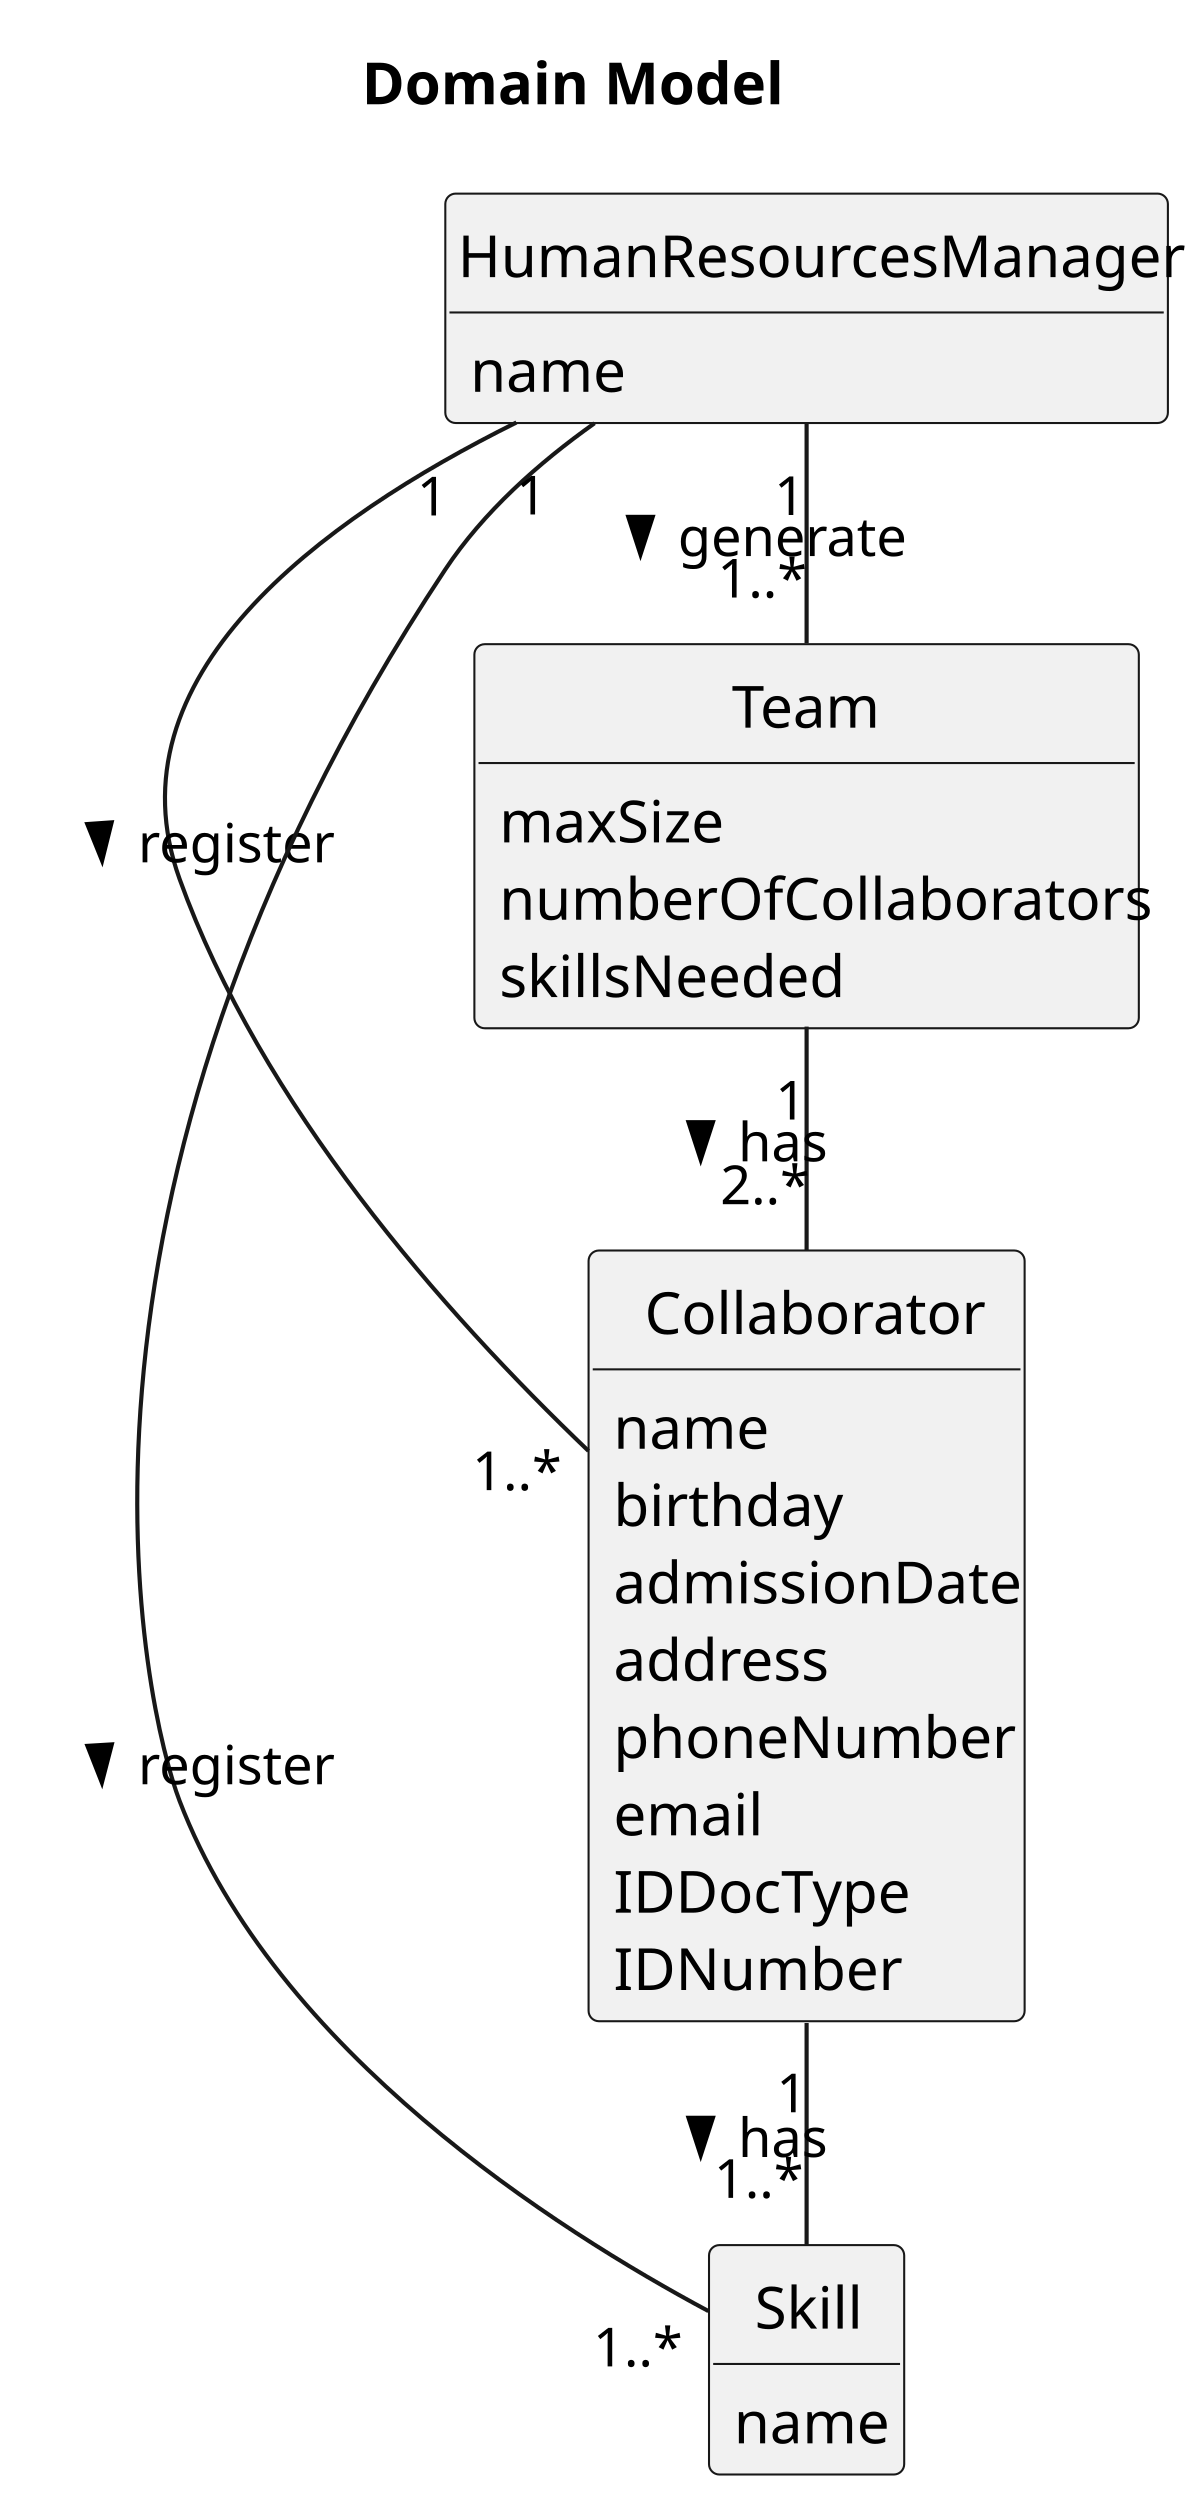
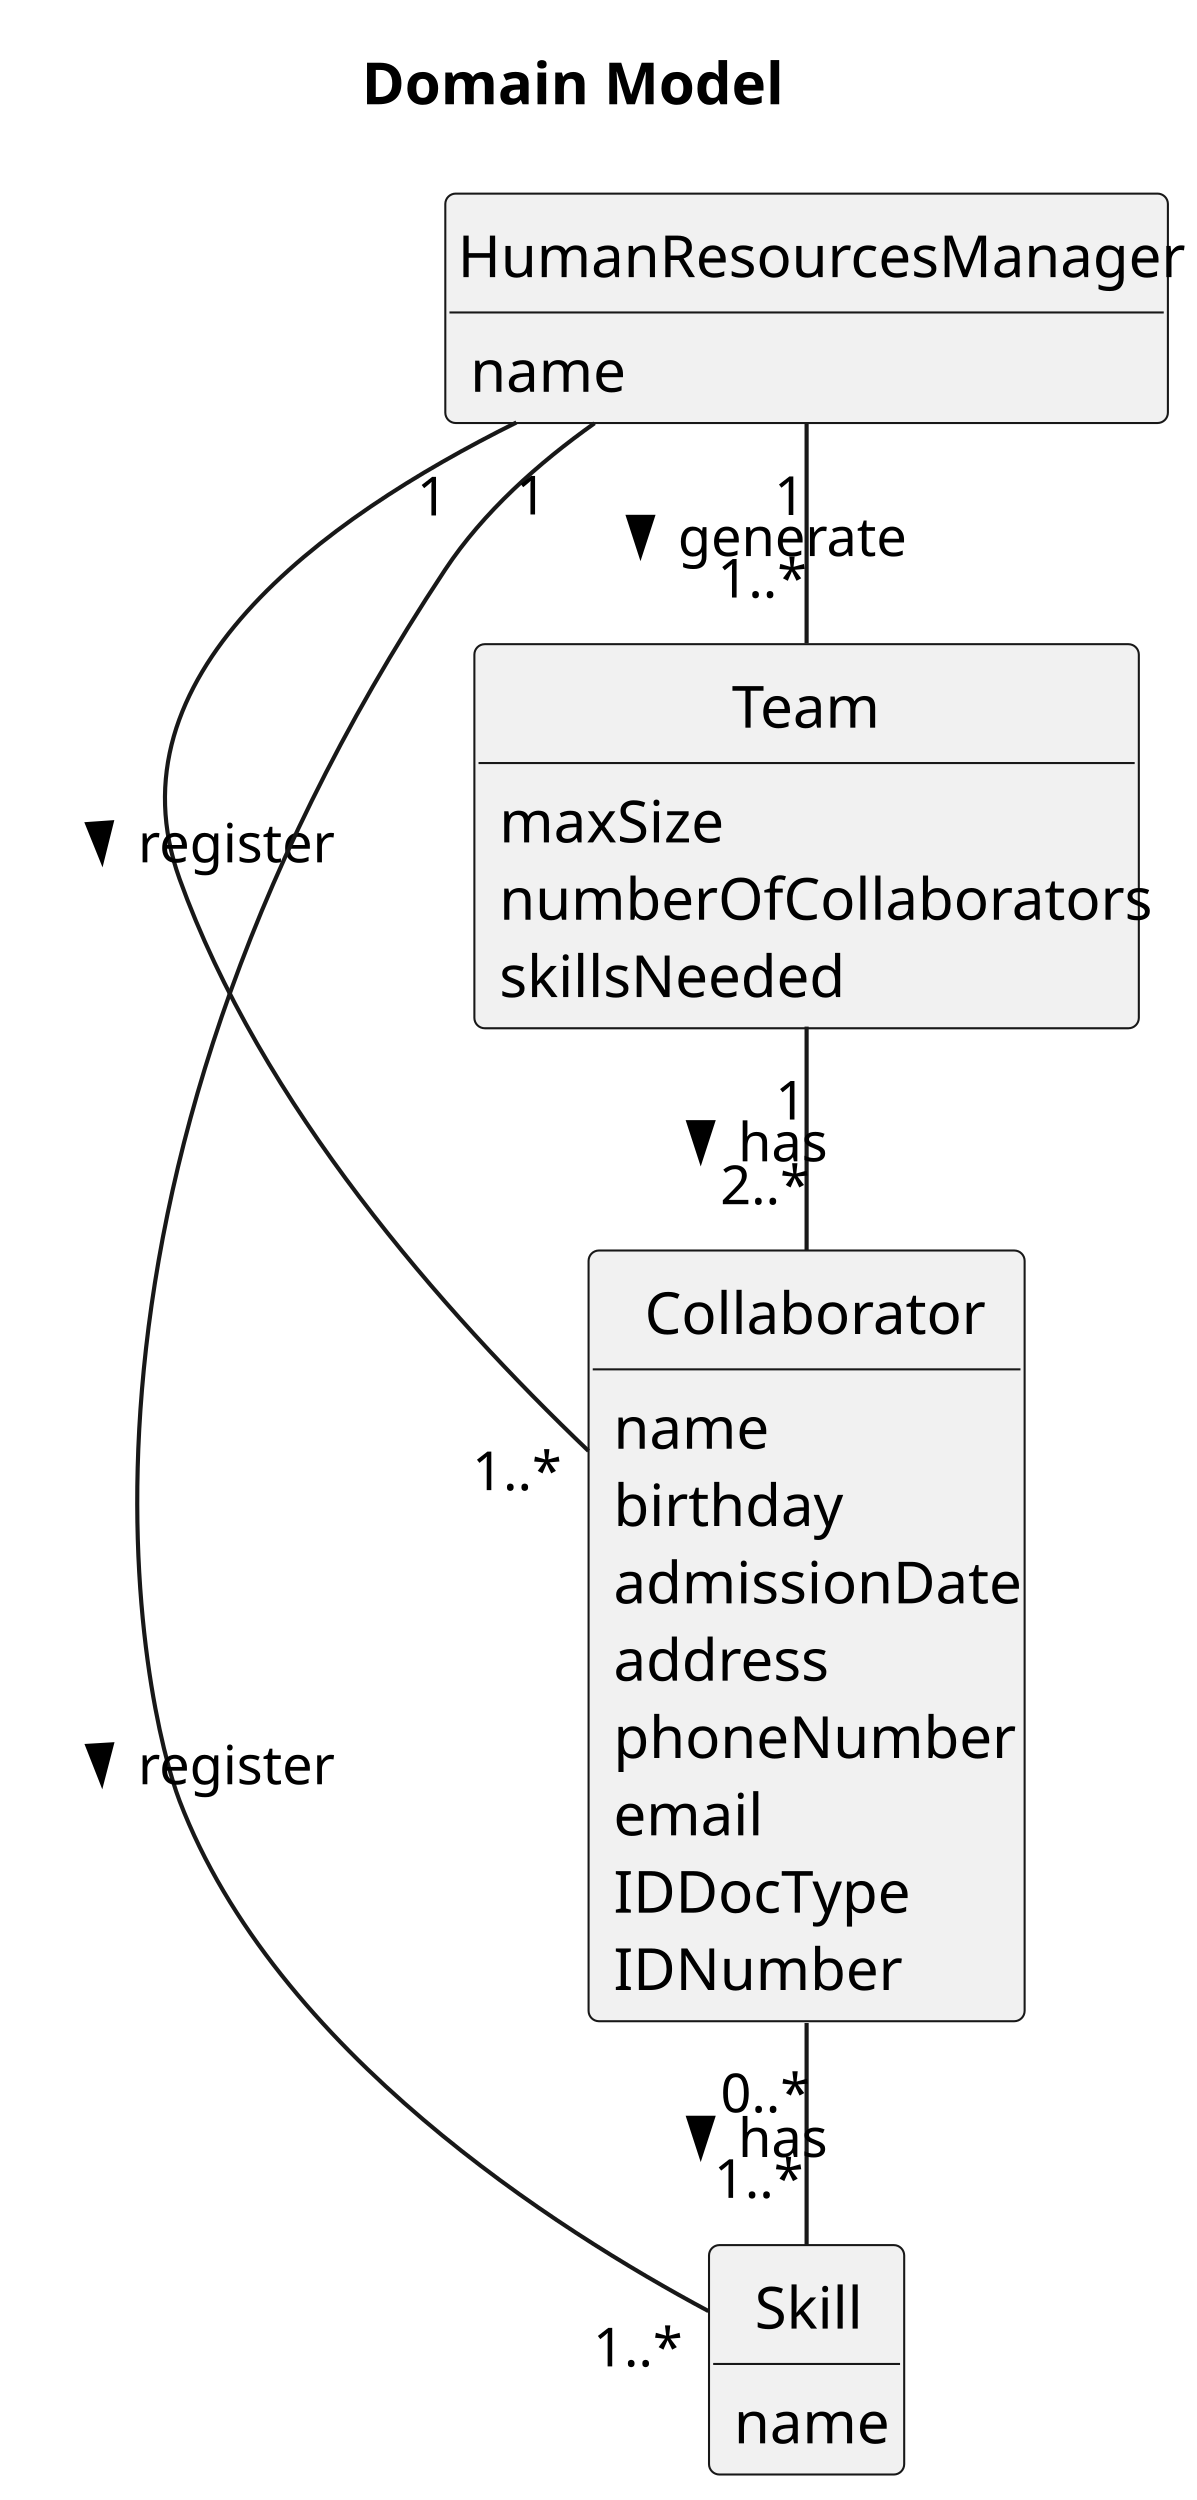
<svg xmlns="http://www.w3.org/2000/svg" contentStyleType="text/css" height="602px" preserveAspectRatio="none" style="width:288px;height:602px;background:#FFFFFF;" version="1.1" viewBox="0 0 288 602" width="288px" zoomAndPan="magnify">
  <defs />
  <g>
    <text fill="#000000" font-family="sans-serif" font-size="14" font-weight="bold" lengthAdjust="spacing" textLength="100" x="87.115" y="25.107">Domain Model</text>
    <g id="elem_HumanResourcesManager">
      <rect codeLine="14" fill="#F1F1F1" height="55.242" id="HumanResourcesManager" rx="2.5" ry="2.5" style="stroke:#181818;stroke-width:0.5;" width="174" x="107.23" y="46.621" />
      <text fill="#000000" font-family="sans-serif" font-size="14" lengthAdjust="spacing" textLength="168" x="110.23" y="66.728">HumanResourcesManager</text>
      <line style="stroke:#181818;stroke-width:0.5;" x1="108.23" x2="280.23" y1="75.242" y2="75.242" />
      <text fill="#000000" font-family="sans-serif" font-size="14" lengthAdjust="spacing" textLength="35" x="113.23" y="94.35">name</text>
    </g>
    <g id="elem_Team">
      <rect codeLine="18" fill="#F1F1F1" height="92.484" id="Team" rx="2.5" ry="2.5" style="stroke:#181818;stroke-width:0.5;" width="160" x="114.23" y="155.121" />
      <text fill="#000000" font-family="sans-serif" font-size="14" lengthAdjust="spacing" textLength="36" x="176.23" y="175.228">Team</text>
      <line style="stroke:#181818;stroke-width:0.5;" x1="115.23" x2="273.23" y1="183.742" y2="183.742" />
      <text fill="#000000" font-family="sans-serif" font-size="14" lengthAdjust="spacing" textLength="51" x="120.23" y="202.85">maxSize</text>
      <text fill="#000000" font-family="sans-serif" font-size="14" lengthAdjust="spacing" textLength="148" x="120.23" y="221.471">numberOfCollaborators</text>
      <text fill="#000000" font-family="sans-serif" font-size="14" lengthAdjust="spacing" textLength="79" x="120.23" y="240.092">skillsNeeded</text>
    </g>
    <g id="elem_Collaborator">
      <rect codeLine="24" fill="#F1F1F1" height="185.59" id="Collaborator" rx="2.5" ry="2.5" style="stroke:#181818;stroke-width:0.5;" width="105" x="141.73" y="301.121" />
      <text fill="#000000" font-family="sans-serif" font-size="14" lengthAdjust="spacing" textLength="78" x="155.23" y="321.228">Collaborator</text>
      <line style="stroke:#181818;stroke-width:0.5;" x1="142.73" x2="245.73" y1="329.742" y2="329.742" />
      <text fill="#000000" font-family="sans-serif" font-size="14" lengthAdjust="spacing" textLength="35" x="147.73" y="348.85">name</text>
      <text fill="#000000" font-family="sans-serif" font-size="14" lengthAdjust="spacing" textLength="51" x="147.73" y="367.471">birthday</text>
      <text fill="#000000" font-family="sans-serif" font-size="14" lengthAdjust="spacing" textLength="93" x="147.73" y="386.092">admissionDate</text>
      <text fill="#000000" font-family="sans-serif" font-size="14" lengthAdjust="spacing" textLength="51" x="147.73" y="404.713">address</text>
      <text fill="#000000" font-family="sans-serif" font-size="14" lengthAdjust="spacing" textLength="89" x="147.73" y="423.334">phoneNumber</text>
      <text fill="#000000" font-family="sans-serif" font-size="14" lengthAdjust="spacing" textLength="33" x="147.73" y="441.955">email</text>
      <text fill="#000000" font-family="sans-serif" font-size="14" lengthAdjust="spacing" textLength="70" x="147.73" y="460.576">IDDocType</text>
      <text fill="#000000" font-family="sans-serif" font-size="14" lengthAdjust="spacing" textLength="62" x="147.73" y="479.197">IDNumber</text>
    </g>
    <g id="elem_Skill">
      <rect codeLine="35" fill="#F1F1F1" height="55.242" id="Skill" rx="2.5" ry="2.5" style="stroke:#181818;stroke-width:0.5;" width="47" x="170.73" y="540.621" />
      <text fill="#000000" font-family="sans-serif" font-size="14" lengthAdjust="spacing" textLength="25" x="181.73" y="560.729">Skill</text>
      <line style="stroke:#181818;stroke-width:0.5;" x1="171.73" x2="216.73" y1="569.242" y2="569.242" />
      <text fill="#000000" font-family="sans-serif" font-size="14" lengthAdjust="spacing" textLength="35" x="176.73" y="588.35">name</text>
    </g>
    <g id="link_HumanResourcesManager_Team">
      <path codeLine="39" d="M194.23,101.641 C194.23,117.191 194.23,137.041 194.23,154.911 " fill="none" id="HumanResourcesManager-Team" style="stroke:#181818;stroke-width:1.0;" />
      <polygon fill="#000000" points="154.23,133.517,157.169,124.472,151.291,124.472,154.23,133.517" style="stroke:#000000;stroke-width:1.0;" />
      <text fill="#000000" font-family="sans-serif" font-size="13" lengthAdjust="spacing" textLength="50" x="163.23" y="133.899">generate</text>
      <text fill="#000000" font-family="sans-serif" font-size="13" lengthAdjust="spacing" textLength="7" x="186.421" y="124.005">1</text>
      <text fill="#000000" font-family="sans-serif" font-size="13" lengthAdjust="spacing" textLength="20" x="172.761" y="143.89">1..*</text>
    </g>
    <g id="link_HumanResourcesManager_Collaborator">
      <path codeLine="40" d="M124.35,101.731 C76.92,125.301 25.75,163.081 43.23,211.621 C62.8,265.981 106.38,315.641 141.71,349.391 " fill="none" id="HumanResourcesManager-Collaborator" style="stroke:#181818;stroke-width:1.0;" />
      <polygon fill="#000000" points="24.58,207.254,26.879,198.026,21.015,198.437,24.58,207.254" style="stroke:#000000;stroke-width:1.0;" />
      <text fill="#000000" font-family="sans-serif" font-size="13" lengthAdjust="spacing" textLength="43" x="33.23" y="207.649">register</text>
      <text fill="#000000" font-family="sans-serif" font-size="13" lengthAdjust="spacing" textLength="7" x="100.381" y="124.115">1</text>
      <text fill="#000000" font-family="sans-serif" font-size="13" lengthAdjust="spacing" textLength="20" x="113.7" y="358.822">1..*</text>
    </g>
    <g id="link_Team_Collaborator">
      <path codeLine="41" d="M194.23,247.211 C194.23,263.441 194.23,282.311 194.23,301.011 " fill="none" id="Team-Collaborator" style="stroke:#181818;stroke-width:1.0;" />
      <polygon fill="#000000" points="168.73,279.267,171.669,270.221,165.791,270.221,168.73,279.267" style="stroke:#000000;stroke-width:1.0;" />
      <text fill="#000000" font-family="sans-serif" font-size="13" lengthAdjust="spacing" textLength="21" x="177.73" y="279.649">has</text>
      <text fill="#000000" font-family="sans-serif" font-size="13" lengthAdjust="spacing" textLength="7" x="186.694" y="269.584">1</text>
      <text fill="#000000" font-family="sans-serif" font-size="13" lengthAdjust="spacing" textLength="20" x="173.433" y="289.97">2..*</text>
    </g>
    <g id="link_Collaborator_Skill">
      <path codeLine="42" d="M194.23,487.131 C194.23,506.661 194.23,525.791 194.23,540.551 " fill="none" id="Collaborator-Skill" style="stroke:#181818;stroke-width:1.0;" />
      <polygon fill="#000000" points="168.73,519.017,171.669,509.971,165.791,509.971,168.73,519.017" style="stroke:#000000;stroke-width:1.0;" />
      <text fill="#000000" font-family="sans-serif" font-size="13" lengthAdjust="spacing" textLength="21" x="177.73" y="519.399">has</text>
-       <text fill="#000000" font-family="sans-serif" font-size="13" lengthAdjust="spacing" textLength="7" x="186.973" y="508.64">1</text>
+       <text fill="#000000" font-family="sans-serif" font-size="13" lengthAdjust="spacing" textLength="20" x="173.496" y="508.64">0..*</text>
      <text fill="#000000" font-family="sans-serif" font-size="13" lengthAdjust="spacing" textLength="20" x="171.917" y="529.244">1..*</text>
    </g>
    <g id="link_HumanResourcesManager_Skill">
      <path codeLine="43" d="M143.17,101.911 C129.71,111.461 116.4,123.291 107.23,137.121 C6,289.841 35.02,412.141 43.23,433.621 C66.29,493.961 134.21,537.041 170.59,556.511 " fill="none" id="HumanResourcesManager-Skill" style="stroke:#181818;stroke-width:1.0;" />
      <polygon fill="#000000" points="24.531,429.257,26.92,420.052,21.053,420.406,24.531,429.257" style="stroke:#000000;stroke-width:1.0;" />
      <text fill="#000000" font-family="sans-serif" font-size="13" lengthAdjust="spacing" textLength="43" x="33.23" y="429.649">register</text>
      <text fill="#000000" font-family="sans-serif" font-size="13" lengthAdjust="spacing" textLength="7" x="124.235" y="123.883">1</text>
      <text fill="#000000" font-family="sans-serif" font-size="13" lengthAdjust="spacing" textLength="20" x="142.811" y="569.826">1..*</text>
    </g>
  </g>
</svg>
